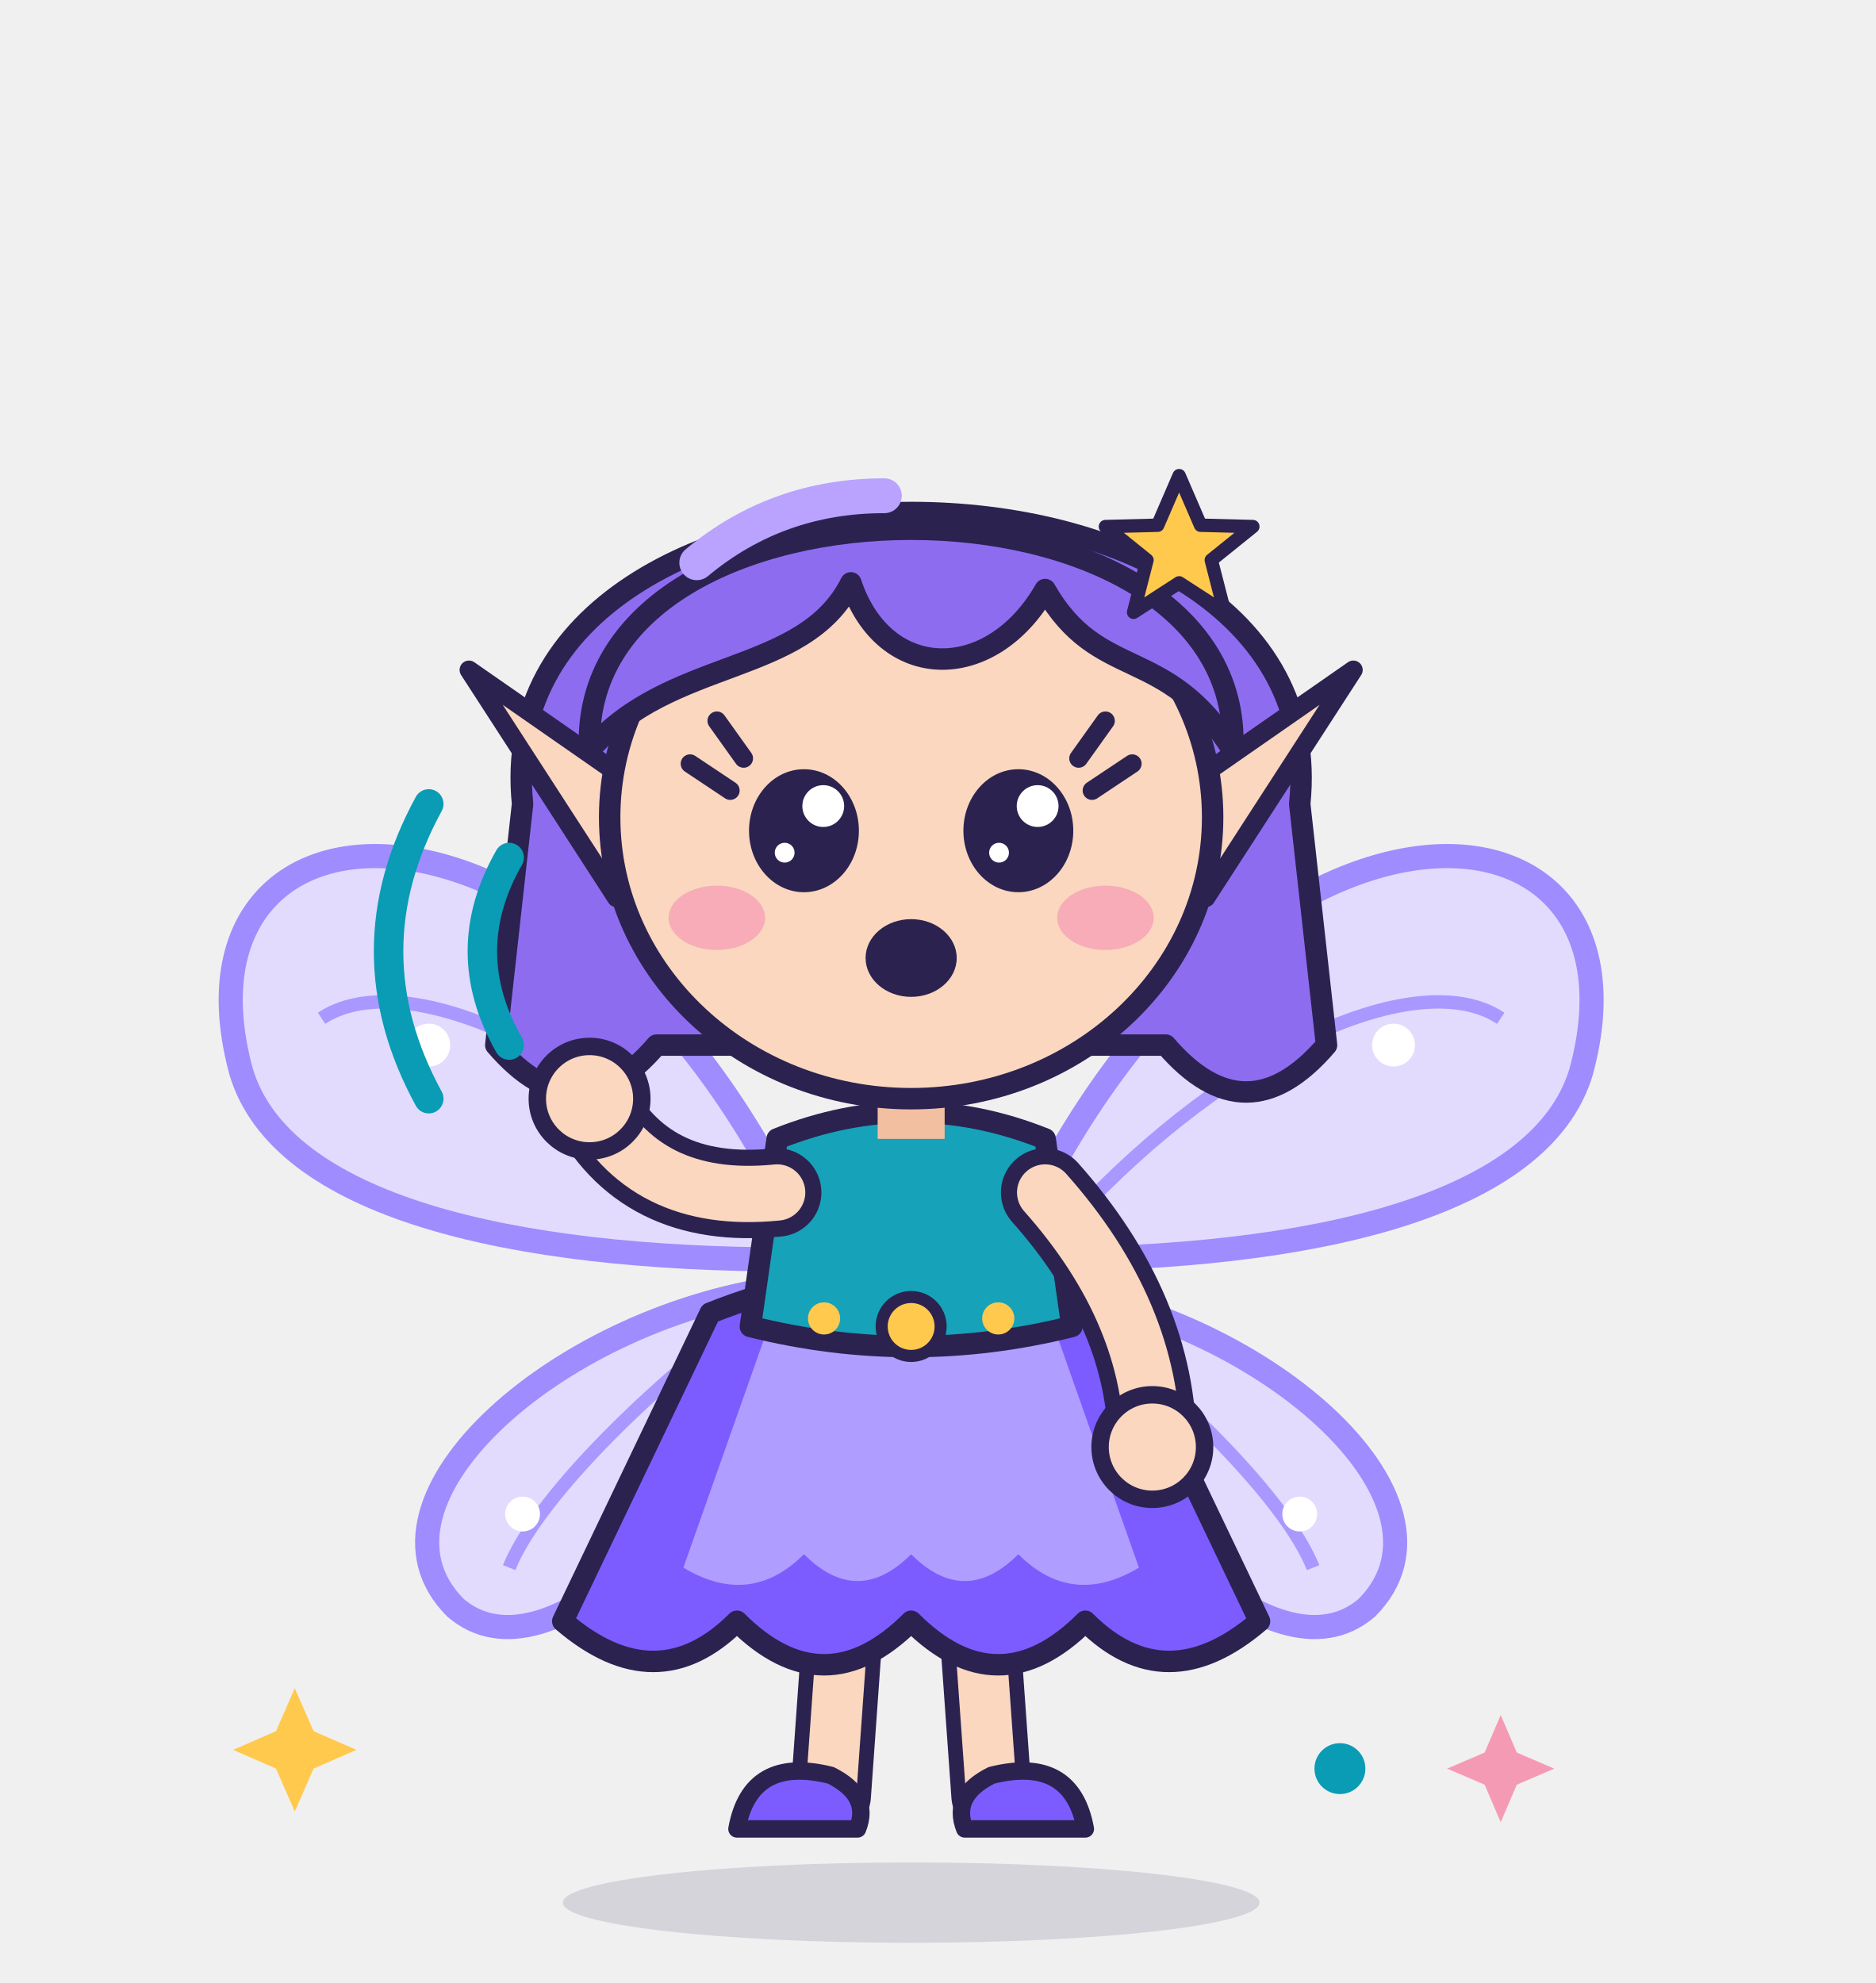
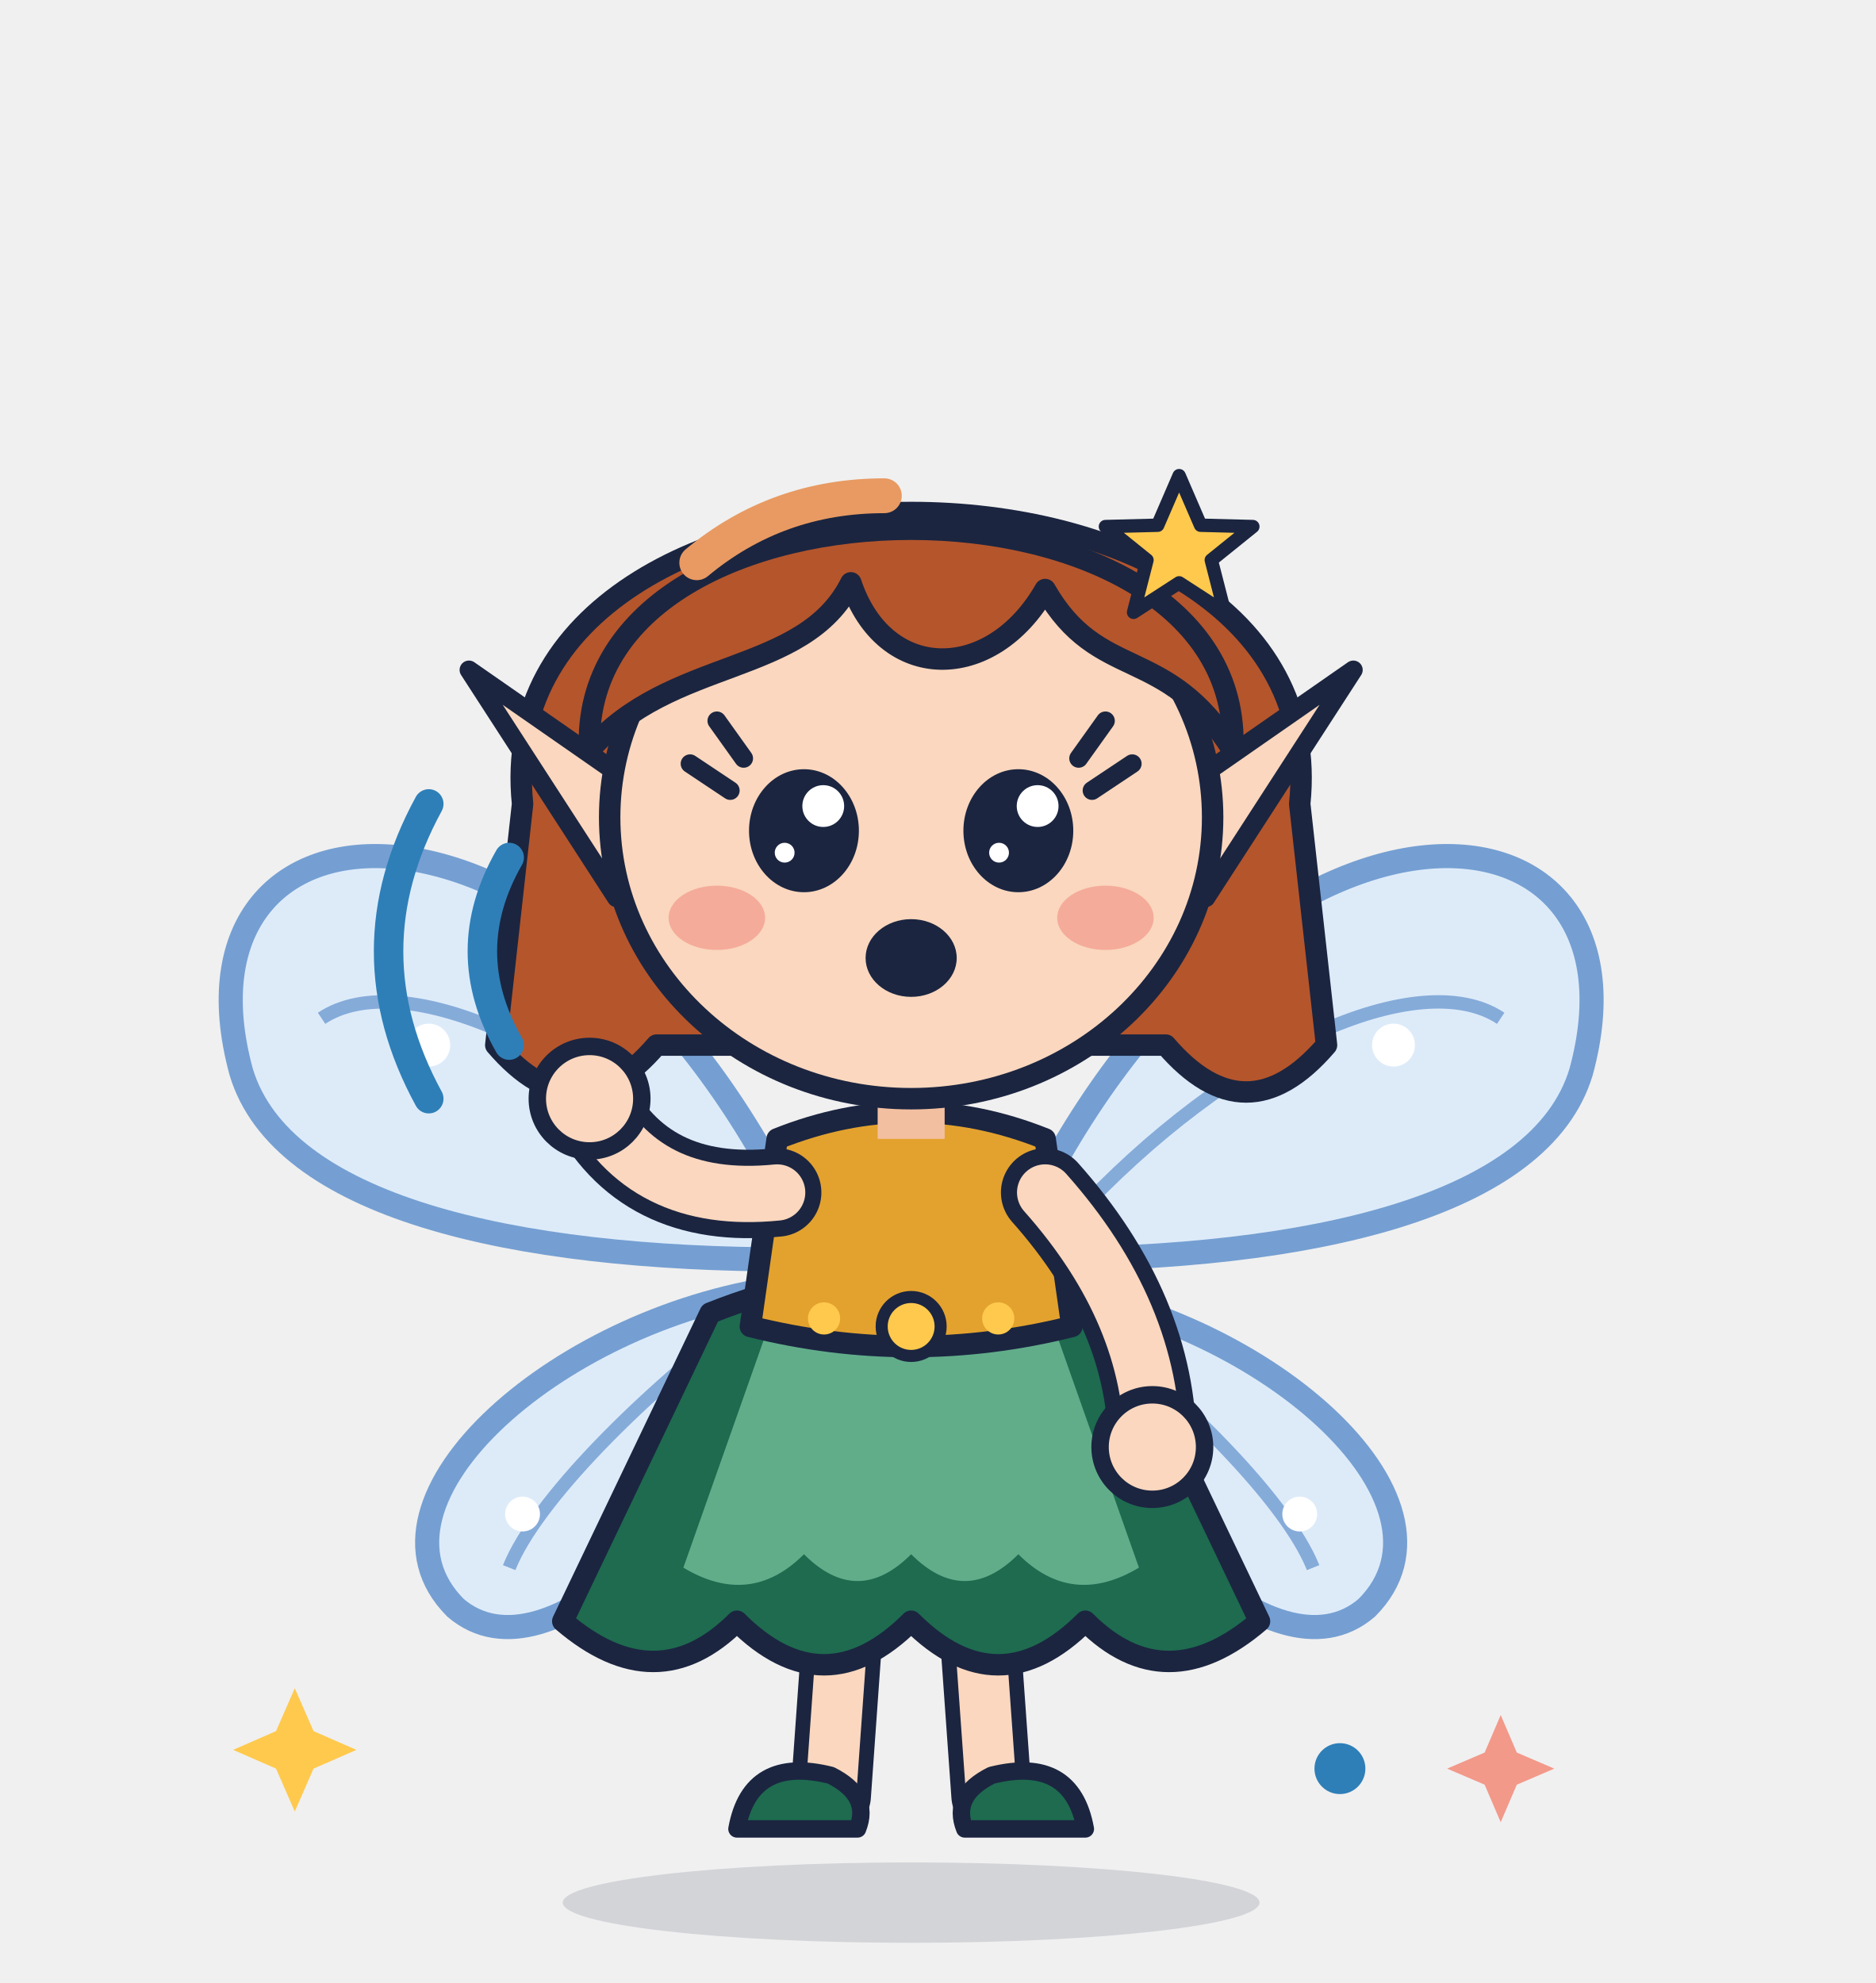
<svg xmlns="http://www.w3.org/2000/svg" viewBox="-8 -28 140 148" width="280" height="296" role="img" aria-labelledby="t">
  <style>.rd-wingL{transform-box:fill-box;transform-origin:100% 70%;animation:rd-flapL .38s ease-in-out infinite alternate}
.rd-wingR{transform-box:fill-box;transform-origin:0% 70%;animation:rd-flapR .38s ease-in-out infinite alternate}
.rd-star{transform-box:fill-box;transform-origin:center;animation:rd-star 2.2s ease-in-out infinite}
.rd-dust{transform-box:fill-box;transform-origin:center;animation:rd-dust 3s ease-in infinite}.rd-dust.b{animation-delay:1s}.rd-dust.c{animation-delay:2s}
.rd-shine{animation:rd-shine 3s ease-in-out infinite}
.rd-all{transform-box:fill-box;transform-origin:50% 100%;animation:rd-float 2.4s ease-in-out infinite}
.rd-look{animation:rd-look 5s ease-in-out infinite}
.rd-swing{transform-box:fill-box;transform-origin:100% 0%;animation:rd-swing 1.6s ease-in-out infinite alternate}
.rd-tip{transform-box:fill-box;transform-origin:center;animation:rd-tip 1.2s ease-in-out infinite alternate}
.rd-cheek{animation:rd-cheek 2.4s ease-in-out infinite}
.rd-dust,.rd-look,.rd-eyes,.rd-mouth-t,.rd-wave,.rd-bulb,.rd-ping,.rd-spark,.rd-dot,.rd-drop,.rd-sym,.rd-armL,.rd-armR,.rd-q{transform-box:fill-box;transform-origin:center}
.rd-eyes{animation:rd-blink 3.2s infinite}
.rd-ping{animation:rd-ping 2.4s ease-out infinite;transform-origin:50% 100%}
.rd-ping.b{animation-delay:.5s}
.rd-wave{transform-origin:0% 100%;animation:rd-wave .55s ease-in-out infinite alternate}
.rd-mouth-t{animation:rd-talk .24s ease-in-out infinite alternate}
.rd-snd{animation:rd-fade 1s ease-in-out infinite}.rd-snd.b{animation-delay:.3s}
.rd-bulb{animation:rd-pop 1.4s ease-in-out infinite alternate}
.rd-dot{animation:rd-fade 1.6s ease-in-out infinite}.rd-dot.b{animation-delay:.25s}.rd-dot.c{animation-delay:.5s}
.rd-spark{animation:rd-twinkle 1.1s ease-in-out infinite alternate}.rd-spark.b{animation-delay:.35s}.rd-spark.c{animation-delay:.7s}
.rd-jump{animation:rd-jump .5s cubic-bezier(.3,0,.5,1) infinite alternate}
.rd-drop{animation:rd-drop 1.8s ease-in infinite}
.rd-sym{animation:rd-bob 1.8s ease-in-out infinite alternate}.rd-sym.b{animation-delay:.4s}.rd-sym.c{animation-delay:.8s}
.rd-q{animation:rd-tilt 1.6s ease-in-out infinite alternate}
.rd-point{transform-box:fill-box;transform-origin:0% 100%;animation:rd-point .8s ease-in-out infinite alternate}
.rd-fist{transform-box:fill-box;transform-origin:100% 100%;animation:rd-fist .5s ease-in-out infinite alternate}
@keyframes rd-float{0%,100%{transform:translateY(0) rotate(0deg) scale(1,1)}25%{transform:translateY(-5px) rotate(-2.5deg) scale(.98,1.03)}50%{transform:translateY(-7px) rotate(0deg) scale(1,1)}75%{transform:translateY(-5px) rotate(2.5deg) scale(.98,1.03)}}
@keyframes rd-flapL{from{transform:rotate(8deg) scaleX(1)}to{transform:rotate(-14deg) scaleX(.72)}}
@keyframes rd-flapR{from{transform:rotate(-8deg) scaleX(1)}to{transform:rotate(14deg) scaleX(.72)}}
@keyframes rd-star{0%,100%{transform:rotate(0deg) scale(1)}50%{transform:rotate(72deg) scale(1.22)}}
@keyframes rd-dust{0%{transform:translateY(8px) scale(.3);opacity:0}20%{opacity:1}100%{transform:translateY(-26px) scale(1) rotate(90deg);opacity:0}}
@keyframes rd-shine{0%,100%{opacity:.35}50%{opacity:.75}}
@keyframes rd-look{0%,30%,100%{transform:translateX(0)}38%,55%{transform:translateX(-2.5px)}63%,80%{transform:translateX(2.5px)}}
@keyframes rd-swing{from{transform:rotate(-12deg)}to{transform:rotate(10deg)}}
@keyframes rd-tip{from{transform:scale(.85)}to{transform:scale(1.25)}}
@keyframes rd-cheek{0%,100%{opacity:.35}50%{opacity:.75}}
@keyframes rd-blink{0%,93%,100%{transform:scaleY(1)}96.5%{transform:scaleY(.08)}}
@keyframes rd-ping{0%{opacity:.9;transform:scale(.5)}100%{opacity:0;transform:scale(1.25)}}
@keyframes rd-wave{from{transform:rotate(-18deg)}to{transform:rotate(24deg)}}
@keyframes rd-talk{from{transform:scaleY(.3)}to{transform:scaleY(1.4)}}
@keyframes rd-fade{0%,100%{opacity:.15}50%{opacity:1}}
@keyframes rd-pop{from{transform:scale(.8) rotate(-6deg)}to{transform:scale(1.2) rotate(6deg)}}
@keyframes rd-twinkle{from{transform:scale(.4) rotate(0deg);opacity:.3}to{transform:scale(1.1) rotate(25deg);opacity:1}}
@keyframes rd-jump{from{transform:translateY(0) scale(1.04,.96)}to{transform:translateY(-12px) scale(.97,1.04)}}
@keyframes rd-drop{0%{transform:translateY(-3px);opacity:0}25%{opacity:1}100%{transform:translateY(9px);opacity:0}}
@keyframes rd-bob{from{transform:translateY(4px) rotate(-8deg)}to{transform:translateY(-5px) rotate(8deg)}}
@keyframes rd-tilt{from{transform:rotate(-14deg) translateY(2px)}to{transform:rotate(14deg) translateY(-3px)}}
@keyframes rd-point{from{transform:rotate(4deg)}to{transform:rotate(-16deg)}}
@keyframes rd-fist{from{transform:rotate(-6deg)}to{transform:rotate(16deg)}}
@media (prefers-reduced-motion:reduce){.rd-all,.rd-all *{animation:none!important}}</style>
-   <ellipse cx="60" cy="114" rx="26" ry="3" fill="#2B2250" opacity=".14" />
+   <ellipse cx="60" cy="114" rx="26" ry="3" fill="#1B2540" opacity=".14" />
  <path class="rd-dust" d="M14 98 l1.4 3.2 l3.2 1.4 l-3.2 1.4 l-1.4 3.2 l-1.4 -3.2 l-3.2 -1.4 l3.2 -1.4 z" fill="#FFC94D" />
-   <path class="rd-dust b" d="M104 100 l1.2 2.8 l2.8 1.2 l-2.8 1.2 l-1.2 2.8 l-1.2 -2.8 l-2.8 -1.2 l2.8 -1.2 z" fill="#F59AB5" />
-   <circle class="rd-dust c" cx="92" cy="104" r="1.9" fill="#0A9BB5" />
+   <path class="rd-dust b" d="M104 100 l1.2 2.8 l2.8 1.2 l-2.8 1.2 l-1.2 2.8 l-1.2 -2.8 l-2.8 -1.2 l2.8 -1.2 z" fill="#F2998A" />
+   <circle class="rd-dust c" cx="92" cy="104" r="1.9" fill="#2E7FB8" />
  <g class="rd-all">
    <g>
      <g class="rd-wingL">
-         <path d="M51 62 C34 28 4 30 10 52 C13 62 30 66 51 66 Z" fill="#E2DAFF" stroke="#9B87FF" stroke-width="1.8" stroke-linejoin="round" opacity=".95" />
-         <path d="M51 68 C34 70 18 84 26 92 C33 98 46 84 51 72 Z" fill="#E2DAFF" stroke="#9B87FF" stroke-width="1.8" stroke-linejoin="round" opacity=".95" />
-         <path d="M48 63 C36 50 22 44 16 48 M48 70 C40 76 32 84 30 89" fill="none" stroke="#9B87FF" stroke-width="1" opacity=".8" />
+         <path d="M51 62 C34 28 4 30 10 52 C13 62 30 66 51 66 Z" fill="#DCEBFA" stroke="#6F9BD1" stroke-width="1.8" stroke-linejoin="round" opacity=".95" />
+         <path d="M51 68 C34 70 18 84 26 92 C33 98 46 84 51 72 Z" fill="#DCEBFA" stroke="#6F9BD1" stroke-width="1.8" stroke-linejoin="round" opacity=".95" />
+         <path d="M48 63 C36 50 22 44 16 48 M48 70 C40 76 32 84 30 89" fill="none" stroke="#6F9BD1" stroke-width="1" opacity=".8" />
        <circle cx="24" cy="50" r="1.6" fill="#FFFFFF" />
        <circle cx="31" cy="85" r="1.3" fill="#FFFFFF" />
      </g>
      <g class="rd-wingR">
-         <path d="M69 62 C86 28 116 30 110 52 C107 62 90 66 69 66 Z" fill="#E2DAFF" stroke="#9B87FF" stroke-width="1.8" stroke-linejoin="round" opacity=".95" />
-         <path d="M69 68 C86 70 102 84 94 92 C87 98 74 84 69 72 Z" fill="#E2DAFF" stroke="#9B87FF" stroke-width="1.8" stroke-linejoin="round" opacity=".95" />
-         <path d="M72 63 C84 50 98 44 104 48 M72 70 C80 76 88 84 90 89" fill="none" stroke="#9B87FF" stroke-width="1" opacity=".8" />
+         <path d="M69 62 C86 28 116 30 110 52 C107 62 90 66 69 66 Z" fill="#DCEBFA" stroke="#6F9BD1" stroke-width="1.8" stroke-linejoin="round" opacity=".95" />
+         <path d="M69 68 C86 70 102 84 94 92 C87 98 74 84 69 72 Z" fill="#DCEBFA" stroke="#6F9BD1" stroke-width="1.8" stroke-linejoin="round" opacity=".95" />
+         <path d="M72 63 C84 50 98 44 104 48 M72 70 C80 76 88 84 90 89" fill="none" stroke="#6F9BD1" stroke-width="1" opacity=".8" />
        <circle cx="96" cy="50" r="1.6" fill="#FFFFFF" />
        <circle cx="89" cy="85" r="1.3" fill="#FFFFFF" />
      </g>
-       <path d="M55 92 L54 106 M65 92 L66 106" stroke="#2B2250" stroke-width="6" stroke-linecap="round" />
+       <path d="M55 92 L54 106 M65 92 L66 106" stroke="#1B2540" stroke-width="6" stroke-linecap="round" />
      <path d="M55 92 L54 106 M65 92 L66 106" stroke="#FAD7BE" stroke-width="3.8" stroke-linecap="round" />
-       <path d="M47 108.5 Q48 103 54 104.5 Q57 106 56 108.5 Z M73 108.5 Q72 103 66 104.5 Q63 106 64 108.5 Z" fill="#7C5CFF" stroke="#2B2250" stroke-width="1.3" stroke-linejoin="round" />
-       <path d="M45 70 Q60 64 75 70 L86 93 Q79 99 73 93 Q66.5 99.5 60 93 Q53.5 99.5 47 93 Q41 99 34 93 Z" fill="#7C5CFF" stroke="#2B2250" stroke-width="1.6" stroke-linejoin="round" />
-       <path d="M49 72 Q60 68 71 72 L77 89 Q72 92 68 88 Q64 92 60 88 Q56 92 52 88 Q48 92 43 89 Z" fill="#B9A8FF" opacity=".85" />
-       <path d="M50 57 Q60 53 70 57 L72 71 Q60 74 48 71 Z" fill="#16A2B8" stroke="#2B2250" stroke-width="1.6" stroke-linejoin="round" />
-       <circle cx="60" cy="71" r="2.2" fill="#FFC94D" stroke="#2B2250" stroke-width=".9" />
+       <path d="M47 108.5 Q48 103 54 104.5 Q57 106 56 108.5 Z M73 108.5 Q72 103 66 104.5 Q63 106 64 108.5 Z" fill="#1E6B4F" stroke="#1B2540" stroke-width="1.3" stroke-linejoin="round" />
+       <path d="M45 70 Q60 64 75 70 L86 93 Q79 99 73 93 Q66.5 99.5 60 93 Q53.5 99.5 47 93 Q41 99 34 93 Z" fill="#1E6B4F" stroke="#1B2540" stroke-width="1.6" stroke-linejoin="round" />
+       <path d="M49 72 Q60 68 71 72 L77 89 Q72 92 68 88 Q64 92 60 88 Q56 92 52 88 Q48 92 43 89 Z" fill="#6DB894" opacity=".85" />
+       <path d="M50 57 Q60 53 70 57 L72 71 Q60 74 48 71 Z" fill="#E3A22E" stroke="#1B2540" stroke-width="1.6" stroke-linejoin="round" />
+       <circle cx="60" cy="71" r="2.2" fill="#FFC94D" stroke="#1B2540" stroke-width=".9" />
      <circle cx="53.5" cy="70.4" r="1.2" fill="#FFC94D" />
      <circle cx="66.5" cy="70.4" r="1.2" fill="#FFC94D" />
      <path d="M57.5 51 h5 v6 h-5 Z" fill="#F2BFA0" />
-       <path d="M31 32 C28 3 92 3 89 32 L91 50 Q85 57 79 50 L41 50 Q35 57 29 50 Z" fill="#8E6CF0" stroke="#2B2250" stroke-width="1.6" stroke-linejoin="round" />
-       <path d="M38.5 30 L27 22 L38 39 Z M81.5 30 L93 22 L82 39 Z" fill="#FAD7BE" stroke="#2B2250" stroke-width="1.4" stroke-linejoin="round" />
-       <ellipse cx="60" cy="33" rx="22.5" ry="21" fill="#FAD7BE" stroke="#2B2250" stroke-width="1.6" />
+       <path d="M31 32 C28 3 92 3 89 32 L91 50 Q85 57 79 50 L41 50 Q35 57 29 50 Z" fill="#B5552B" stroke="#1B2540" stroke-width="1.6" stroke-linejoin="round" />
+       <path d="M38.5 30 L27 22 L38 39 Z M81.5 30 L93 22 L82 39 Z" fill="#FAD7BE" stroke="#1B2540" stroke-width="1.4" stroke-linejoin="round" />
+       <ellipse cx="60" cy="33" rx="22.5" ry="21" fill="#FAD7BE" stroke="#1B2540" stroke-width="1.6" />
      <g class="rd-cheek">
-         <ellipse cx="45.5" cy="40.5" rx="3.6" ry="2.4" fill="#F59AB5" opacity=".7" />
-         <ellipse cx="74.5" cy="40.5" rx="3.6" ry="2.4" fill="#F59AB5" opacity=".7" />
+         <ellipse cx="45.5" cy="40.5" rx="3.6" ry="2.4" fill="#F2998A" opacity=".7" />
+         <ellipse cx="74.5" cy="40.5" rx="3.6" ry="2.4" fill="#F2998A" opacity=".7" />
      </g>
      <g class="rd-look">
        <g class="rd-eyes">
-           <ellipse cx="52" cy="34" rx="4.1" ry="4.59" fill="#2B2250" />
+           <ellipse cx="52" cy="34" rx="4.1" ry="4.59" fill="#1B2540" />
          <circle cx="53.44" cy="32.16" r="1.56" fill="#FFFFFF" />
          <circle cx="50.56" cy="35.64" r="0.74" fill="#FFFFFF" />
-           <ellipse cx="68" cy="34" rx="4.1" ry="4.59" fill="#2B2250" />
+           <ellipse cx="68" cy="34" rx="4.1" ry="4.59" fill="#1B2540" />
          <circle cx="69.44" cy="32.16" r="1.56" fill="#FFFFFF" />
          <circle cx="66.56" cy="35.64" r="0.74" fill="#FFFFFF" />
-           <path d="M46.5 31 l-3 -2 M47.5 28.6 l-2 -2.8 M73.5 31 l3 -2 M72.5 28.6 l2 -2.8" stroke="#2B2250" stroke-width="1.4" stroke-linecap="round" />
+           <path d="M46.5 31 l-3 -2 M47.5 28.6 l-2 -2.8 M73.5 31 l3 -2 M72.5 28.6 l2 -2.8" stroke="#1B2540" stroke-width="1.4" stroke-linecap="round" />
        </g>
      </g>
-       <ellipse class="rd-mouth-t" cx="60" cy="43.5" rx="3.4" ry="2.9" fill="#2B2250" />
-       <path d="M36 28 C35 6 85 6 84 28 C79 20 74 23 70 16 C66 23 58 23 55.5 15.5 C52 22.5 42 21 36 28 Z" fill="#8E6CF0" stroke="#2B2250" stroke-width="1.6" stroke-linejoin="round" />
-       <path class="rd-shine" d="M44 14 Q50 9 58 9" fill="none" stroke="#B9A3FF" stroke-width="2.6" stroke-linecap="round" />
+       <ellipse class="rd-mouth-t" cx="60" cy="43.5" rx="3.4" ry="2.9" fill="#1B2540" />
+       <path d="M36 28 C35 6 85 6 84 28 C79 20 74 23 70 16 C66 23 58 23 55.5 15.5 C52 22.5 42 21 36 28 Z" fill="#B5552B" stroke="#1B2540" stroke-width="1.6" stroke-linejoin="round" />
+       <path class="rd-shine" d="M44 14 Q50 9 58 9" fill="none" stroke="#E89A62" stroke-width="2.6" stroke-linecap="round" />
      <g transform="translate(80 13)">
-         <path class="rd-tip" d="M0 -5.5 L1.6 -1.8 L5.5 -1.7 L2.4 .8 L3.4 4.7 L0 2.5 L-3.4 4.7 L-2.4 .8 L-5.5 -1.7 L-1.6 -1.8 Z" fill="#FFC94D" stroke="#2B2250" stroke-width="1" stroke-linejoin="round" />
+         <path class="rd-tip" d="M0 -5.5 L1.6 -1.8 L5.5 -1.7 L2.4 .8 L3.4 4.7 L0 2.5 L-3.4 4.7 L-2.4 .8 L-5.5 -1.7 L-1.6 -1.8 Z" fill="#FFC94D" stroke="#1B2540" stroke-width="1" stroke-linejoin="round" />
      </g>
      <g class="rd-swing">
-         <path d="M70 61 Q78 70 78 80" fill="none" stroke="#2B2250" stroke-width="6.6" stroke-linecap="round" />
+         <path d="M70 61 Q78 70 78 80" fill="none" stroke="#1B2540" stroke-width="6.6" stroke-linecap="round" />
        <path d="M70 61 Q78 70 78 80" fill="none" stroke="#FAD7BE" stroke-width="4.2" stroke-linecap="round" />
-         <circle cx="78" cy="80" r="3.9" fill="#FAD7BE" stroke="#2B2250" stroke-width="1.3" />
+         <circle cx="78" cy="80" r="3.9" fill="#FAD7BE" stroke="#1B2540" stroke-width="1.3" />
      </g>
      <g class="rd-point">
        <g>
-           <path d="M50 61 Q40 62 36 54" fill="none" stroke="#2B2250" stroke-width="6.6" stroke-linecap="round" />
+           <path d="M50 61 Q40 62 36 54" fill="none" stroke="#1B2540" stroke-width="6.6" stroke-linecap="round" />
          <path d="M50 61 Q40 62 36 54" fill="none" stroke="#FAD7BE" stroke-width="4.2" stroke-linecap="round" />
-           <circle cx="36" cy="54" r="3.9" fill="#FAD7BE" stroke="#2B2250" stroke-width="1.3" />
+           <circle cx="36" cy="54" r="3.9" fill="#FAD7BE" stroke="#1B2540" stroke-width="1.3" />
        </g>
      </g>
-       <path class="rd-snd" d="M30 36 Q26 43 30 50" fill="none" stroke="#0A9BB5" stroke-width="2.2" stroke-linecap="round" />
-       <path class="rd-snd b" d="M24 32 Q18 43 24 54" fill="none" stroke="#0A9BB5" stroke-width="2.2" stroke-linecap="round" />
+       <path class="rd-snd" d="M30 36 Q26 43 30 50" fill="none" stroke="#2E7FB8" stroke-width="2.2" stroke-linecap="round" />
+       <path class="rd-snd b" d="M24 32 Q18 43 24 54" fill="none" stroke="#2E7FB8" stroke-width="2.2" stroke-linecap="round" />
    </g>
  </g>
</svg>
